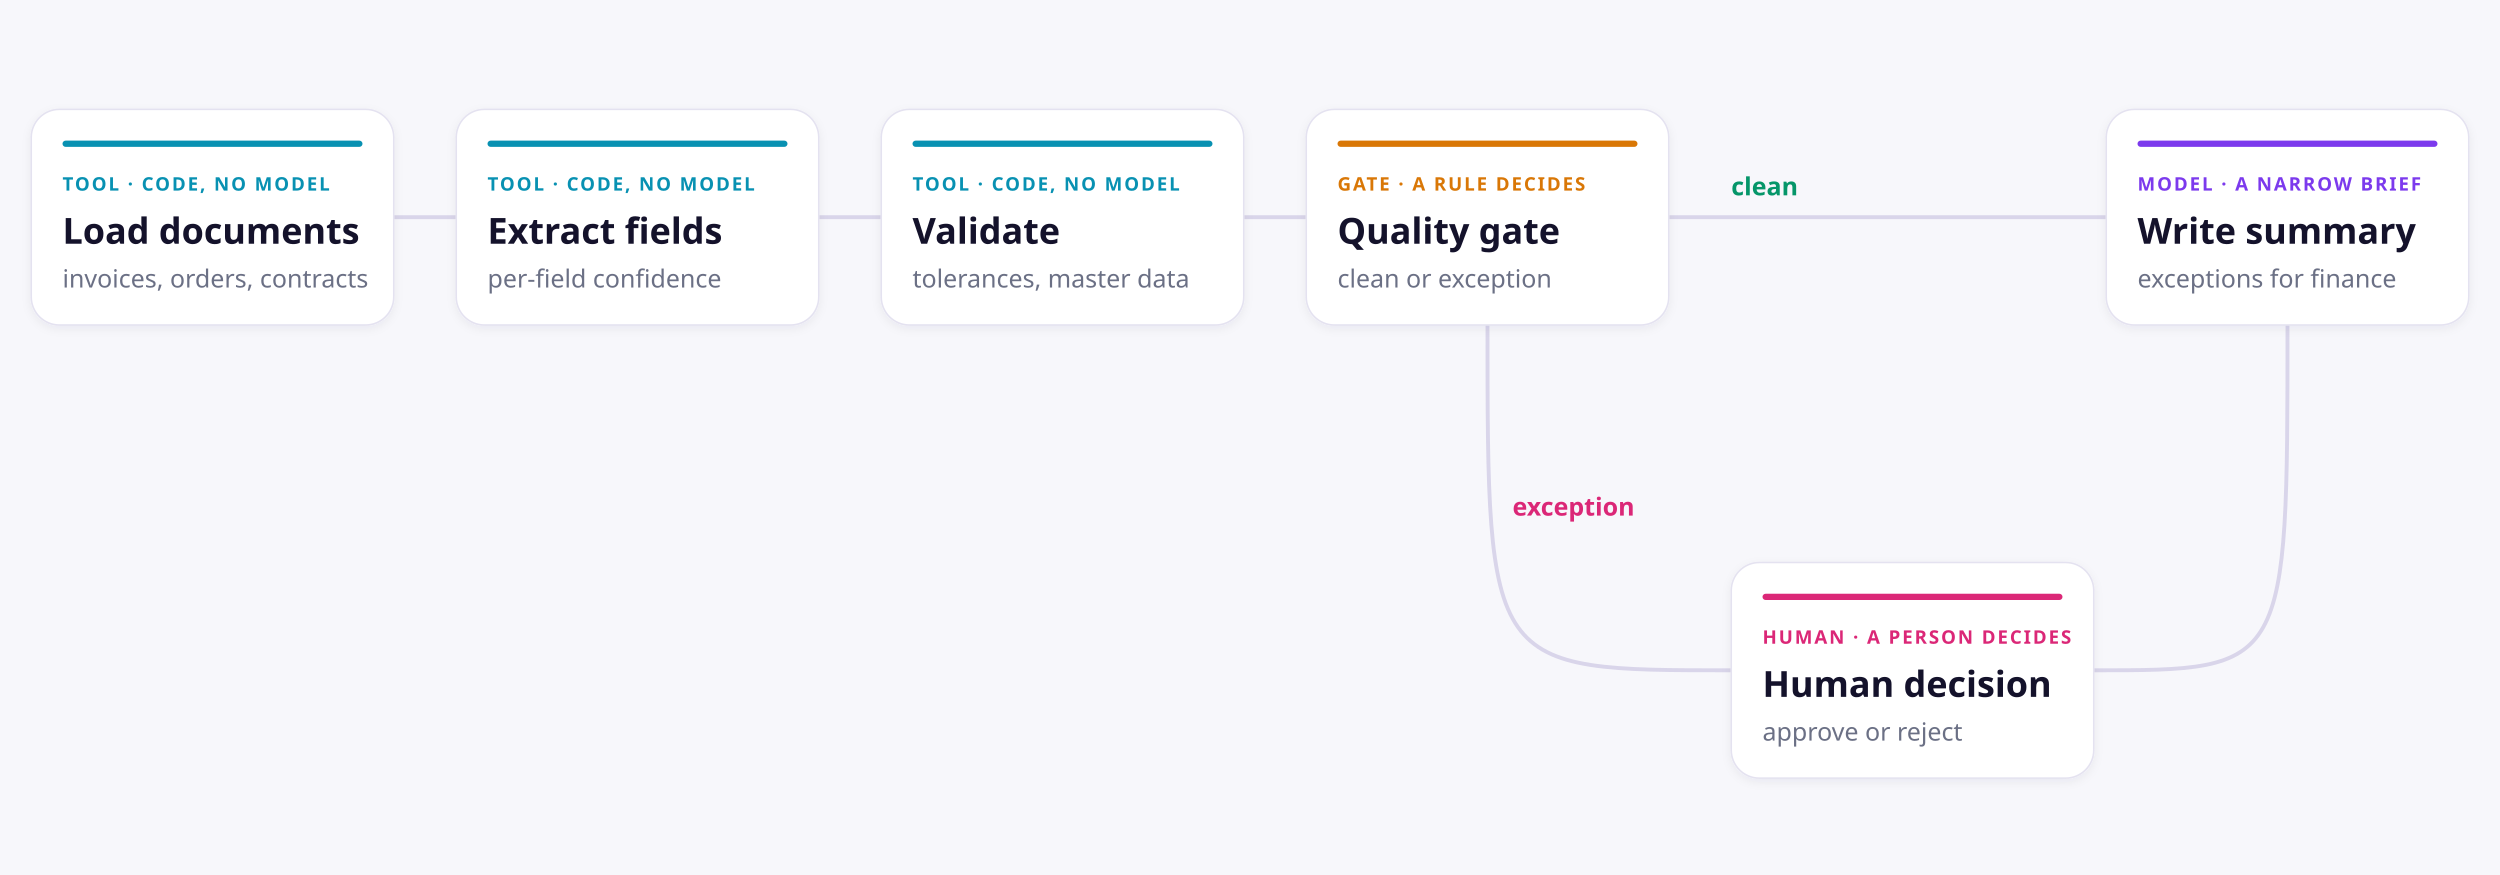
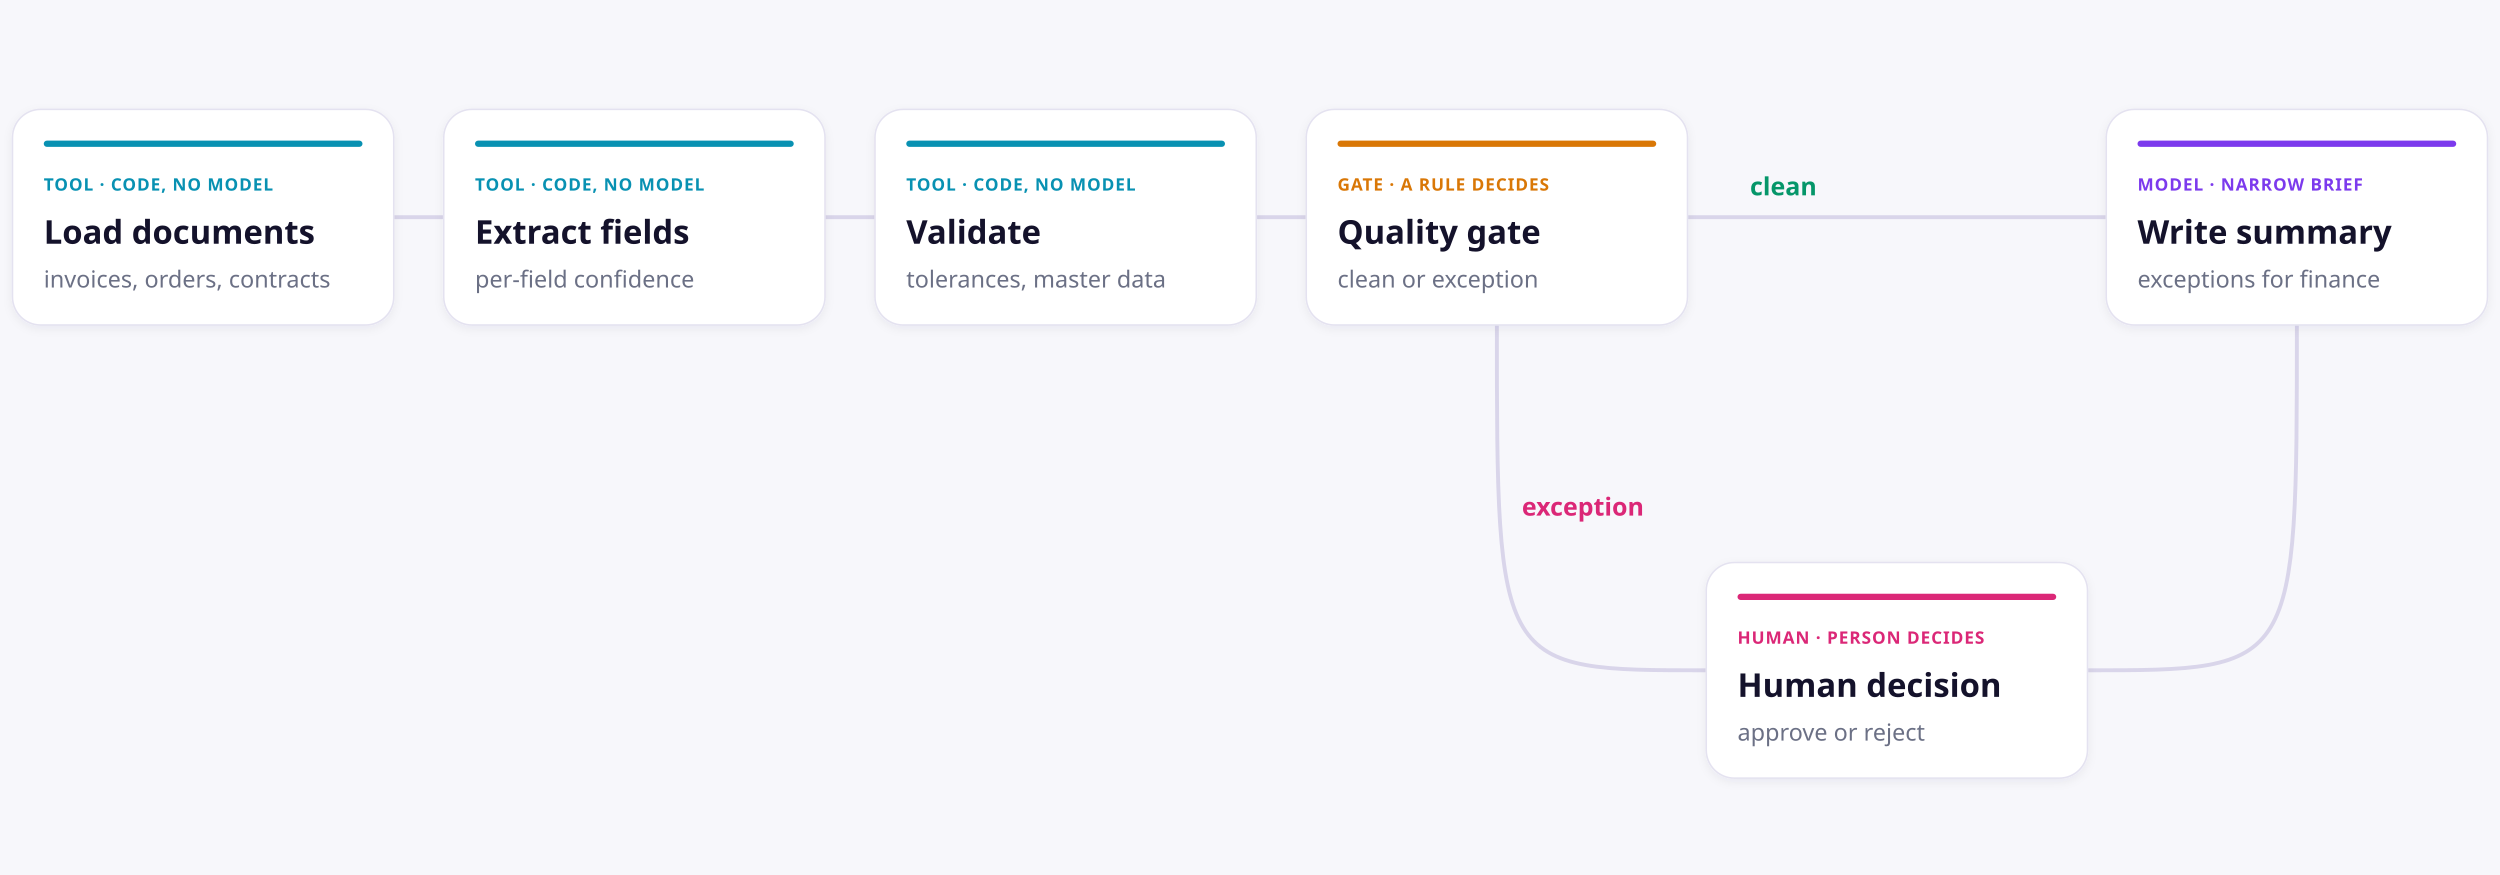
- <svg xmlns="http://www.w3.org/2000/svg" viewBox="0 0 1600 560" width="1600" height="560" font-family="Instrument Sans, ui-sans-serif, system-ui, sans-serif">
+ <svg xmlns="http://www.w3.org/2000/svg" viewBox="0 0 1600 560" width="1600" height="560" font-family="Sora, ui-sans-serif, system-ui, sans-serif">
  <defs>
    <linearGradient id="brand" x1="0" y1="0" x2="1" y2="0">
      <stop offset="0" stop-color="#7C3AED" />
      <stop offset="0.55" stop-color="#DB2777" />
      <stop offset="1" stop-color="#0891B2" />
    </linearGradient>
    <linearGradient id="brandv" x1="0" y1="0" x2="0" y2="1">
      <stop offset="0" stop-color="#7C3AED" />
      <stop offset="0.55" stop-color="#DB2777" />
      <stop offset="1" stop-color="#0891B2" />
    </linearGradient>
    <radialGradient id="glow">
      <stop offset="0" stop-color="#FFFFFF" />
      <stop offset="0.3" stop-color="#F0ABFC" />
      <stop offset="0.65" stop-color="#7C3AED" stop-opacity="0.35" />
      <stop offset="1" stop-color="#7C3AED" stop-opacity="0" />
    </radialGradient>
    <filter id="soft" x="-30%" y="-30%" width="160%" height="160%">
      <feGaussianBlur stdDeviation="10" />
    </filter>
    <filter id="shadow" x="-10%" y="-10%" width="120%" height="140%">
      <feDropShadow dx="0" dy="2" stdDeviation="3" flood-color="#1E1B4B" flood-opacity="0.06" />
    </filter>
  </defs>
  <rect width="1600" height="560" fill="#F7F7FB" />
-   <path d="M 252 139.0 L 292 139.0" stroke="#D9D5EA" stroke-width="2.5" fill="none" />
-   <path d="M 524 139.0 L 564 139.0" stroke="#D9D5EA" stroke-width="2.5" fill="none" />
-   <path d="M 796 139.0 L 836 139.0" stroke="#D9D5EA" stroke-width="2.5" fill="none" />
-   <path d="M 1068 139.0 L 1348 139.0" stroke="#D9D5EA" stroke-width="2.5" fill="none" />
-   <path d="M 952.0 208 C 952.0 429.0 952.0 429.0 1108 429.0" stroke="#D9D5EA" stroke-width="2.5" fill="none" />
-   <path d="M 1340 429.0 C 1464.0 429.0 1464.0 429.0 1464.0 208" stroke="#D9D5EA" stroke-width="2.5" fill="none" />
-   <text x="1108" y="125.0" font-size="16" font-weight="600" fill="#059669" text-anchor="start">clean</text>
-   <text x="968.0" y="330" font-size="16" font-weight="600" fill="#DB2777" text-anchor="start">exception</text>
+   <path d="M 252 139.0 L 284 139.0" stroke="#D9D5EA" stroke-width="2.5" fill="none" />
+   <path d="M 528 139.0 L 560 139.0" stroke="#D9D5EA" stroke-width="2.5" fill="none" />
+   <path d="M 804 139.0 L 836 139.0" stroke="#D9D5EA" stroke-width="2.5" fill="none" />
+   <path d="M 1080 139.0 L 1348 139.0" stroke="#D9D5EA" stroke-width="2.5" fill="none" />
+   <path d="M 958.0 208 C 958.0 429.0 958.0 429.0 1092 429.0" stroke="#D9D5EA" stroke-width="2.5" fill="none" />
+   <path d="M 1336 429.0 C 1470.0 429.0 1470.0 429.0 1470.0 208" stroke="#D9D5EA" stroke-width="2.5" fill="none" />
+   <text x="1120" y="125.0" font-size="16" font-weight="600" fill="#059669" text-anchor="start">clean</text>
+   <text x="974.0" y="330" font-size="16" font-weight="600" fill="#DB2777" text-anchor="start">exception</text>
  <g opacity="0">
    <animate attributeName="opacity" dur="15.0s" repeatCount="indefinite" keyTimes="0;0.045;0.053;0.083;0.091;1" values="0;0;1;1;0;0" />
-     <path d="M 252 139.0 L 292 139.0" fill="none" stroke="url(#brand)" stroke-width="5" stroke-linecap="round" pathLength="100" stroke-dasharray="22 78" stroke-dashoffset="22">
+     <path d="M 252 139.0 L 284 139.0" fill="none" stroke="url(#brand)" stroke-width="5" stroke-linecap="round" pathLength="100" stroke-dasharray="22 78" stroke-dashoffset="22">
      <animate attributeName="stroke-dashoffset" dur="15.0s" repeatCount="indefinite" keyTimes="0;0.053;0.083;1" values="22;22;-100;-100" />
    </path>
    <circle r="16" fill="url(#glow)">
-       <animateMotion dur="15.0s" repeatCount="indefinite" path="M 252 139.0 L 292 139.0" keyPoints="0;0;1;1" keyTimes="0;0.053;0.083;1" calcMode="linear" />
-     </circle>
-     <circle r="4.5" fill="#FFFFFF">
-       <animateMotion dur="15.0s" repeatCount="indefinite" path="M 252 139.0 L 292 139.0" keyPoints="0;0;1;1" keyTimes="0;0.053;0.083;1" calcMode="linear" />
+       <animateMotion dur="15.0s" repeatCount="indefinite" path="M 252 139.0 L 284 139.0" keyPoints="0;0;1;1" keyTimes="0;0.053;0.083;1" calcMode="linear" />
+     </circle>
+     <circle r="4.5" fill="#FFFFFF">
+       <animateMotion dur="15.0s" repeatCount="indefinite" path="M 252 139.0 L 284 139.0" keyPoints="0;0;1;1" keyTimes="0;0.053;0.083;1" calcMode="linear" />
    </circle>
  </g>
  <g opacity="0">
    <animate attributeName="opacity" dur="15.0s" repeatCount="indefinite" keyTimes="0;0.115;0.123;0.153;0.161;1" values="0;0;1;1;0;0" />
-     <path d="M 524 139.0 L 564 139.0" fill="none" stroke="url(#brand)" stroke-width="5" stroke-linecap="round" pathLength="100" stroke-dasharray="22 78" stroke-dashoffset="22">
+     <path d="M 528 139.0 L 560 139.0" fill="none" stroke="url(#brand)" stroke-width="5" stroke-linecap="round" pathLength="100" stroke-dasharray="22 78" stroke-dashoffset="22">
      <animate attributeName="stroke-dashoffset" dur="15.0s" repeatCount="indefinite" keyTimes="0;0.123;0.153;1" values="22;22;-100;-100" />
    </path>
    <circle r="16" fill="url(#glow)">
-       <animateMotion dur="15.0s" repeatCount="indefinite" path="M 524 139.0 L 564 139.0" keyPoints="0;0;1;1" keyTimes="0;0.123;0.153;1" calcMode="linear" />
-     </circle>
-     <circle r="4.5" fill="#FFFFFF">
-       <animateMotion dur="15.0s" repeatCount="indefinite" path="M 524 139.0 L 564 139.0" keyPoints="0;0;1;1" keyTimes="0;0.123;0.153;1" calcMode="linear" />
+       <animateMotion dur="15.0s" repeatCount="indefinite" path="M 528 139.0 L 560 139.0" keyPoints="0;0;1;1" keyTimes="0;0.123;0.153;1" calcMode="linear" />
+     </circle>
+     <circle r="4.5" fill="#FFFFFF">
+       <animateMotion dur="15.0s" repeatCount="indefinite" path="M 528 139.0 L 560 139.0" keyPoints="0;0;1;1" keyTimes="0;0.123;0.153;1" calcMode="linear" />
    </circle>
  </g>
  <g opacity="0">
    <animate attributeName="opacity" dur="15.0s" repeatCount="indefinite" keyTimes="0;0.185;0.193;0.223;0.231;1" values="0;0;1;1;0;0" />
-     <path d="M 796 139.0 L 836 139.0" fill="none" stroke="url(#brand)" stroke-width="5" stroke-linecap="round" pathLength="100" stroke-dasharray="22 78" stroke-dashoffset="22">
+     <path d="M 804 139.0 L 836 139.0" fill="none" stroke="url(#brand)" stroke-width="5" stroke-linecap="round" pathLength="100" stroke-dasharray="22 78" stroke-dashoffset="22">
      <animate attributeName="stroke-dashoffset" dur="15.0s" repeatCount="indefinite" keyTimes="0;0.193;0.223;1" values="22;22;-100;-100" />
    </path>
    <circle r="16" fill="url(#glow)">
-       <animateMotion dur="15.0s" repeatCount="indefinite" path="M 796 139.0 L 836 139.0" keyPoints="0;0;1;1" keyTimes="0;0.193;0.223;1" calcMode="linear" />
-     </circle>
-     <circle r="4.5" fill="#FFFFFF">
-       <animateMotion dur="15.0s" repeatCount="indefinite" path="M 796 139.0 L 836 139.0" keyPoints="0;0;1;1" keyTimes="0;0.193;0.223;1" calcMode="linear" />
+       <animateMotion dur="15.0s" repeatCount="indefinite" path="M 804 139.0 L 836 139.0" keyPoints="0;0;1;1" keyTimes="0;0.193;0.223;1" calcMode="linear" />
+     </circle>
+     <circle r="4.5" fill="#FFFFFF">
+       <animateMotion dur="15.0s" repeatCount="indefinite" path="M 804 139.0 L 836 139.0" keyPoints="0;0;1;1" keyTimes="0;0.193;0.223;1" calcMode="linear" />
    </circle>
  </g>
  <g opacity="0">
    <animate attributeName="opacity" dur="15.0s" repeatCount="indefinite" keyTimes="0;0.255;0.263;0.293;0.301;1" values="0;0;1;1;0;0" />
-     <path d="M 1068 139.0 L 1348 139.0" fill="none" stroke="url(#brand)" stroke-width="5" stroke-linecap="round" pathLength="100" stroke-dasharray="22 78" stroke-dashoffset="22">
+     <path d="M 1080 139.0 L 1348 139.0" fill="none" stroke="url(#brand)" stroke-width="5" stroke-linecap="round" pathLength="100" stroke-dasharray="22 78" stroke-dashoffset="22">
      <animate attributeName="stroke-dashoffset" dur="15.0s" repeatCount="indefinite" keyTimes="0;0.263;0.293;1" values="22;22;-100;-100" />
    </path>
    <circle r="16" fill="url(#glow)">
-       <animateMotion dur="15.0s" repeatCount="indefinite" path="M 1068 139.0 L 1348 139.0" keyPoints="0;0;1;1" keyTimes="0;0.263;0.293;1" calcMode="linear" />
-     </circle>
-     <circle r="4.5" fill="#FFFFFF">
-       <animateMotion dur="15.0s" repeatCount="indefinite" path="M 1068 139.0 L 1348 139.0" keyPoints="0;0;1;1" keyTimes="0;0.263;0.293;1" calcMode="linear" />
+       <animateMotion dur="15.0s" repeatCount="indefinite" path="M 1080 139.0 L 1348 139.0" keyPoints="0;0;1;1" keyTimes="0;0.263;0.293;1" calcMode="linear" />
+     </circle>
+     <circle r="4.5" fill="#FFFFFF">
+       <animateMotion dur="15.0s" repeatCount="indefinite" path="M 1080 139.0 L 1348 139.0" keyPoints="0;0;1;1" keyTimes="0;0.263;0.293;1" calcMode="linear" />
    </circle>
  </g>
  <g opacity="0">
    <animate attributeName="opacity" dur="15.0s" repeatCount="indefinite" keyTimes="0;0.425;0.433;0.463;0.471;1" values="0;0;1;1;0;0" />
-     <path d="M 252 139.0 L 292 139.0" fill="none" stroke="url(#brand)" stroke-width="5" stroke-linecap="round" pathLength="100" stroke-dasharray="22 78" stroke-dashoffset="22">
+     <path d="M 252 139.0 L 284 139.0" fill="none" stroke="url(#brand)" stroke-width="5" stroke-linecap="round" pathLength="100" stroke-dasharray="22 78" stroke-dashoffset="22">
      <animate attributeName="stroke-dashoffset" dur="15.0s" repeatCount="indefinite" keyTimes="0;0.433;0.463;1" values="22;22;-100;-100" />
    </path>
    <circle r="16" fill="url(#glow)">
-       <animateMotion dur="15.0s" repeatCount="indefinite" path="M 252 139.0 L 292 139.0" keyPoints="0;0;1;1" keyTimes="0;0.433;0.463;1" calcMode="linear" />
-     </circle>
-     <circle r="4.5" fill="#FFFFFF">
-       <animateMotion dur="15.0s" repeatCount="indefinite" path="M 252 139.0 L 292 139.0" keyPoints="0;0;1;1" keyTimes="0;0.433;0.463;1" calcMode="linear" />
+       <animateMotion dur="15.0s" repeatCount="indefinite" path="M 252 139.0 L 284 139.0" keyPoints="0;0;1;1" keyTimes="0;0.433;0.463;1" calcMode="linear" />
+     </circle>
+     <circle r="4.5" fill="#FFFFFF">
+       <animateMotion dur="15.0s" repeatCount="indefinite" path="M 252 139.0 L 284 139.0" keyPoints="0;0;1;1" keyTimes="0;0.433;0.463;1" calcMode="linear" />
    </circle>
  </g>
  <g opacity="0">
    <animate attributeName="opacity" dur="15.0s" repeatCount="indefinite" keyTimes="0;0.495;0.503;0.533;0.541;1" values="0;0;1;1;0;0" />
-     <path d="M 524 139.0 L 564 139.0" fill="none" stroke="url(#brand)" stroke-width="5" stroke-linecap="round" pathLength="100" stroke-dasharray="22 78" stroke-dashoffset="22">
+     <path d="M 528 139.0 L 560 139.0" fill="none" stroke="url(#brand)" stroke-width="5" stroke-linecap="round" pathLength="100" stroke-dasharray="22 78" stroke-dashoffset="22">
      <animate attributeName="stroke-dashoffset" dur="15.0s" repeatCount="indefinite" keyTimes="0;0.503;0.533;1" values="22;22;-100;-100" />
    </path>
    <circle r="16" fill="url(#glow)">
-       <animateMotion dur="15.0s" repeatCount="indefinite" path="M 524 139.0 L 564 139.0" keyPoints="0;0;1;1" keyTimes="0;0.503;0.533;1" calcMode="linear" />
-     </circle>
-     <circle r="4.5" fill="#FFFFFF">
-       <animateMotion dur="15.0s" repeatCount="indefinite" path="M 524 139.0 L 564 139.0" keyPoints="0;0;1;1" keyTimes="0;0.503;0.533;1" calcMode="linear" />
+       <animateMotion dur="15.0s" repeatCount="indefinite" path="M 528 139.0 L 560 139.0" keyPoints="0;0;1;1" keyTimes="0;0.503;0.533;1" calcMode="linear" />
+     </circle>
+     <circle r="4.5" fill="#FFFFFF">
+       <animateMotion dur="15.0s" repeatCount="indefinite" path="M 528 139.0 L 560 139.0" keyPoints="0;0;1;1" keyTimes="0;0.503;0.533;1" calcMode="linear" />
    </circle>
  </g>
  <g opacity="0">
    <animate attributeName="opacity" dur="15.0s" repeatCount="indefinite" keyTimes="0;0.565;0.573;0.603;0.611;1" values="0;0;1;1;0;0" />
-     <path d="M 796 139.0 L 836 139.0" fill="none" stroke="url(#brand)" stroke-width="5" stroke-linecap="round" pathLength="100" stroke-dasharray="22 78" stroke-dashoffset="22">
+     <path d="M 804 139.0 L 836 139.0" fill="none" stroke="url(#brand)" stroke-width="5" stroke-linecap="round" pathLength="100" stroke-dasharray="22 78" stroke-dashoffset="22">
      <animate attributeName="stroke-dashoffset" dur="15.0s" repeatCount="indefinite" keyTimes="0;0.573;0.603;1" values="22;22;-100;-100" />
    </path>
    <circle r="16" fill="url(#glow)">
-       <animateMotion dur="15.0s" repeatCount="indefinite" path="M 796 139.0 L 836 139.0" keyPoints="0;0;1;1" keyTimes="0;0.573;0.603;1" calcMode="linear" />
-     </circle>
-     <circle r="4.5" fill="#FFFFFF">
-       <animateMotion dur="15.0s" repeatCount="indefinite" path="M 796 139.0 L 836 139.0" keyPoints="0;0;1;1" keyTimes="0;0.573;0.603;1" calcMode="linear" />
+       <animateMotion dur="15.0s" repeatCount="indefinite" path="M 804 139.0 L 836 139.0" keyPoints="0;0;1;1" keyTimes="0;0.573;0.603;1" calcMode="linear" />
+     </circle>
+     <circle r="4.5" fill="#FFFFFF">
+       <animateMotion dur="15.0s" repeatCount="indefinite" path="M 804 139.0 L 836 139.0" keyPoints="0;0;1;1" keyTimes="0;0.573;0.603;1" calcMode="linear" />
    </circle>
  </g>
  <g opacity="0">
    <animate attributeName="opacity" dur="15.0s" repeatCount="indefinite" keyTimes="0;0.635;0.643;0.697;0.705;1" values="0;0;1;1;0;0" />
-     <path d="M 952.0 208 C 952.0 429.0 952.0 429.0 1108 429.0" fill="none" stroke="url(#brand)" stroke-width="5" stroke-linecap="round" pathLength="100" stroke-dasharray="22 78" stroke-dashoffset="22">
+     <path d="M 958.0 208 C 958.0 429.0 958.0 429.0 1092 429.0" fill="none" stroke="url(#brand)" stroke-width="5" stroke-linecap="round" pathLength="100" stroke-dasharray="22 78" stroke-dashoffset="22">
      <animate attributeName="stroke-dashoffset" dur="15.0s" repeatCount="indefinite" keyTimes="0;0.643;0.697;1" values="22;22;-100;-100" />
    </path>
    <circle r="16" fill="url(#glow)">
-       <animateMotion dur="15.0s" repeatCount="indefinite" path="M 952.0 208 C 952.0 429.0 952.0 429.0 1108 429.0" keyPoints="0;0;1;1" keyTimes="0;0.643;0.697;1" calcMode="linear" />
-     </circle>
-     <circle r="4.5" fill="#FFFFFF">
-       <animateMotion dur="15.0s" repeatCount="indefinite" path="M 952.0 208 C 952.0 429.0 952.0 429.0 1108 429.0" keyPoints="0;0;1;1" keyTimes="0;0.643;0.697;1" calcMode="linear" />
+       <animateMotion dur="15.0s" repeatCount="indefinite" path="M 958.0 208 C 958.0 429.0 958.0 429.0 1092 429.0" keyPoints="0;0;1;1" keyTimes="0;0.643;0.697;1" calcMode="linear" />
+     </circle>
+     <circle r="4.5" fill="#FFFFFF">
+       <animateMotion dur="15.0s" repeatCount="indefinite" path="M 958.0 208 C 958.0 429.0 958.0 429.0 1092 429.0" keyPoints="0;0;1;1" keyTimes="0;0.643;0.697;1" calcMode="linear" />
    </circle>
  </g>
  <g opacity="0">
    <animate attributeName="opacity" dur="15.0s" repeatCount="indefinite" keyTimes="0;0.849;0.857;0.91;0.918;1" values="0;0;1;1;0;0" />
-     <path d="M 1340 429.0 C 1464.0 429.0 1464.0 429.0 1464.0 208" fill="none" stroke="url(#brand)" stroke-width="5" stroke-linecap="round" pathLength="100" stroke-dasharray="22 78" stroke-dashoffset="22">
+     <path d="M 1336 429.0 C 1470.0 429.0 1470.0 429.0 1470.0 208" fill="none" stroke="url(#brand)" stroke-width="5" stroke-linecap="round" pathLength="100" stroke-dasharray="22 78" stroke-dashoffset="22">
      <animate attributeName="stroke-dashoffset" dur="15.0s" repeatCount="indefinite" keyTimes="0;0.857;0.91;1" values="22;22;-100;-100" />
    </path>
    <circle r="16" fill="url(#glow)">
-       <animateMotion dur="15.0s" repeatCount="indefinite" path="M 1340 429.0 C 1464.0 429.0 1464.0 429.0 1464.0 208" keyPoints="0;0;1;1" keyTimes="0;0.857;0.91;1" calcMode="linear" />
-     </circle>
-     <circle r="4.5" fill="#FFFFFF">
-       <animateMotion dur="15.0s" repeatCount="indefinite" path="M 1340 429.0 C 1464.0 429.0 1464.0 429.0 1464.0 208" keyPoints="0;0;1;1" keyTimes="0;0.857;0.91;1" calcMode="linear" />
-     </circle>
-   </g>
-   <rect x="20" y="70" width="232" height="138" rx="18" fill="#FFFFFF" stroke="#E4E2F0" filter="url(#shadow)" />
+       <animateMotion dur="15.0s" repeatCount="indefinite" path="M 1336 429.0 C 1470.0 429.0 1470.0 429.0 1470.0 208" keyPoints="0;0;1;1" keyTimes="0;0.857;0.91;1" calcMode="linear" />
+     </circle>
+     <circle r="4.5" fill="#FFFFFF">
+       <animateMotion dur="15.0s" repeatCount="indefinite" path="M 1336 429.0 C 1470.0 429.0 1470.0 429.0 1470.0 208" keyPoints="0;0;1;1" keyTimes="0;0.857;0.91;1" calcMode="linear" />
+     </circle>
+   </g>
+   <rect x="8" y="70" width="244" height="138" rx="18" fill="#FFFFFF" stroke="#E4E2F0" filter="url(#shadow)" />
  <g opacity="0">
    <animate attributeName="opacity" dur="15.0s" repeatCount="indefinite" keyTimes="0;0;0.013;0.063;0.08;1" values="0;0;1;1;0;0" />
-     <rect x="16" y="66" width="240" height="146" rx="22" fill="#7C3AED" opacity="0.22" filter="url(#soft)" />
-     <rect x="20" y="70" width="232" height="138" rx="18" fill="#F5F3FF" stroke="url(#brand)" stroke-width="3" />
+     <rect x="4" y="66" width="252" height="146" rx="22" fill="#7C3AED" opacity="0.22" filter="url(#soft)" />
+     <rect x="8" y="70" width="244" height="138" rx="18" fill="#F5F3FF" stroke="url(#brand)" stroke-width="3" />
  </g>
  <g opacity="0">
    <animate attributeName="opacity" dur="15.0s" repeatCount="indefinite" keyTimes="0;0.377;0.393;0.443;0.46;1" values="0;0;1;1;0;0" />
-     <rect x="16" y="66" width="240" height="146" rx="22" fill="#7C3AED" opacity="0.22" filter="url(#soft)" />
-     <rect x="20" y="70" width="232" height="138" rx="18" fill="#F5F3FF" stroke="url(#brand)" stroke-width="3" />
-   </g>
-   <rect x="40" y="90" width="192" height="4" rx="2" fill="#0891B2" />
-   <text x="40" y="122" font-size="12" font-weight="700" fill="#0891B2" text-anchor="start" letter-spacing="1.2">TOOL · CODE, NO MODEL</text>
-   <text x="40" y="156" font-size="23" font-weight="600" fill="#14122B" text-anchor="start">Load documents</text>
-   <text x="40" y="184" font-size="16" font-weight="400" fill="#6B7085" text-anchor="start">invoices, orders, contracts</text>
-   <rect x="292" y="70" width="232" height="138" rx="18" fill="#FFFFFF" stroke="#E4E2F0" filter="url(#shadow)" />
+     <rect x="4" y="66" width="252" height="146" rx="22" fill="#7C3AED" opacity="0.22" filter="url(#soft)" />
+     <rect x="8" y="70" width="244" height="138" rx="18" fill="#F5F3FF" stroke="url(#brand)" stroke-width="3" />
+   </g>
+   <rect x="28" y="90" width="204" height="4" rx="2" fill="#0891B2" />
+   <text x="28" y="122" font-size="11" font-weight="700" fill="#0891B2" text-anchor="start" letter-spacing="0.6">TOOL · CODE, NO MODEL</text>
+   <text x="28" y="156" font-size="21" font-weight="600" fill="#14122B" text-anchor="start">Load documents</text>
+   <text x="28" y="184" font-size="15" font-weight="400" fill="#6B7085" text-anchor="start">invoices, orders, contracts</text>
+   <rect x="284" y="70" width="244" height="138" rx="18" fill="#FFFFFF" stroke="#E4E2F0" filter="url(#shadow)" />
  <g opacity="0">
    <animate attributeName="opacity" dur="15.0s" repeatCount="indefinite" keyTimes="0;0.067;0.083;0.133;0.15;1" values="0;0;1;1;0;0" />
-     <rect x="288" y="66" width="240" height="146" rx="22" fill="#7C3AED" opacity="0.22" filter="url(#soft)" />
-     <rect x="292" y="70" width="232" height="138" rx="18" fill="#F5F3FF" stroke="url(#brand)" stroke-width="3" />
+     <rect x="280" y="66" width="252" height="146" rx="22" fill="#7C3AED" opacity="0.22" filter="url(#soft)" />
+     <rect x="284" y="70" width="244" height="138" rx="18" fill="#F5F3FF" stroke="url(#brand)" stroke-width="3" />
  </g>
  <g opacity="0">
    <animate attributeName="opacity" dur="15.0s" repeatCount="indefinite" keyTimes="0;0.447;0.463;0.513;0.53;1" values="0;0;1;1;0;0" />
-     <rect x="288" y="66" width="240" height="146" rx="22" fill="#7C3AED" opacity="0.22" filter="url(#soft)" />
-     <rect x="292" y="70" width="232" height="138" rx="18" fill="#F5F3FF" stroke="url(#brand)" stroke-width="3" />
-   </g>
-   <rect x="312" y="90" width="192" height="4" rx="2" fill="#0891B2" />
-   <text x="312" y="122" font-size="12" font-weight="700" fill="#0891B2" text-anchor="start" letter-spacing="1.2">TOOL · CODE, NO MODEL</text>
-   <text x="312" y="156" font-size="23" font-weight="600" fill="#14122B" text-anchor="start">Extract fields</text>
-   <text x="312" y="184" font-size="16" font-weight="400" fill="#6B7085" text-anchor="start">per-field confidence</text>
-   <rect x="564" y="70" width="232" height="138" rx="18" fill="#FFFFFF" stroke="#E4E2F0" filter="url(#shadow)" />
+     <rect x="280" y="66" width="252" height="146" rx="22" fill="#7C3AED" opacity="0.22" filter="url(#soft)" />
+     <rect x="284" y="70" width="244" height="138" rx="18" fill="#F5F3FF" stroke="url(#brand)" stroke-width="3" />
+   </g>
+   <rect x="304" y="90" width="204" height="4" rx="2" fill="#0891B2" />
+   <text x="304" y="122" font-size="11" font-weight="700" fill="#0891B2" text-anchor="start" letter-spacing="0.6">TOOL · CODE, NO MODEL</text>
+   <text x="304" y="156" font-size="21" font-weight="600" fill="#14122B" text-anchor="start">Extract fields</text>
+   <text x="304" y="184" font-size="15" font-weight="400" fill="#6B7085" text-anchor="start">per-field confidence</text>
+   <rect x="560" y="70" width="244" height="138" rx="18" fill="#FFFFFF" stroke="#E4E2F0" filter="url(#shadow)" />
  <g opacity="0">
    <animate attributeName="opacity" dur="15.0s" repeatCount="indefinite" keyTimes="0;0.137;0.153;0.203;0.22;1" values="0;0;1;1;0;0" />
-     <rect x="560" y="66" width="240" height="146" rx="22" fill="#7C3AED" opacity="0.22" filter="url(#soft)" />
-     <rect x="564" y="70" width="232" height="138" rx="18" fill="#F5F3FF" stroke="url(#brand)" stroke-width="3" />
+     <rect x="556" y="66" width="252" height="146" rx="22" fill="#7C3AED" opacity="0.22" filter="url(#soft)" />
+     <rect x="560" y="70" width="244" height="138" rx="18" fill="#F5F3FF" stroke="url(#brand)" stroke-width="3" />
  </g>
  <g opacity="0">
    <animate attributeName="opacity" dur="15.0s" repeatCount="indefinite" keyTimes="0;0.517;0.533;0.583;0.6;1" values="0;0;1;1;0;0" />
-     <rect x="560" y="66" width="240" height="146" rx="22" fill="#7C3AED" opacity="0.22" filter="url(#soft)" />
-     <rect x="564" y="70" width="232" height="138" rx="18" fill="#F5F3FF" stroke="url(#brand)" stroke-width="3" />
-   </g>
-   <rect x="584" y="90" width="192" height="4" rx="2" fill="#0891B2" />
-   <text x="584" y="122" font-size="12" font-weight="700" fill="#0891B2" text-anchor="start" letter-spacing="1.2">TOOL · CODE, NO MODEL</text>
-   <text x="584" y="156" font-size="23" font-weight="600" fill="#14122B" text-anchor="start">Validate</text>
-   <text x="584" y="184" font-size="16" font-weight="400" fill="#6B7085" text-anchor="start">tolerances, master data</text>
-   <rect x="836" y="70" width="232" height="138" rx="18" fill="#FFFFFF" stroke="#E4E2F0" filter="url(#shadow)" />
+     <rect x="556" y="66" width="252" height="146" rx="22" fill="#7C3AED" opacity="0.22" filter="url(#soft)" />
+     <rect x="560" y="70" width="244" height="138" rx="18" fill="#F5F3FF" stroke="url(#brand)" stroke-width="3" />
+   </g>
+   <rect x="580" y="90" width="204" height="4" rx="2" fill="#0891B2" />
+   <text x="580" y="122" font-size="11" font-weight="700" fill="#0891B2" text-anchor="start" letter-spacing="0.6">TOOL · CODE, NO MODEL</text>
+   <text x="580" y="156" font-size="21" font-weight="600" fill="#14122B" text-anchor="start">Validate</text>
+   <text x="580" y="184" font-size="15" font-weight="400" fill="#6B7085" text-anchor="start">tolerances, master data</text>
+   <rect x="836" y="70" width="244" height="138" rx="18" fill="#FFFFFF" stroke="#E4E2F0" filter="url(#shadow)" />
  <g opacity="0">
    <animate attributeName="opacity" dur="15.0s" repeatCount="indefinite" keyTimes="0;0.207;0.223;0.273;0.29;1" values="0;0;1;1;0;0" />
-     <rect x="832" y="66" width="240" height="146" rx="22" fill="#7C3AED" opacity="0.22" filter="url(#soft)" />
-     <rect x="836" y="70" width="232" height="138" rx="18" fill="#F5F3FF" stroke="url(#brand)" stroke-width="3" />
+     <rect x="832" y="66" width="252" height="146" rx="22" fill="#7C3AED" opacity="0.22" filter="url(#soft)" />
+     <rect x="836" y="70" width="244" height="138" rx="18" fill="#F5F3FF" stroke="url(#brand)" stroke-width="3" />
  </g>
  <g opacity="0">
    <animate attributeName="opacity" dur="15.0s" repeatCount="indefinite" keyTimes="0;0.587;0.603;0.653;0.67;1" values="0;0;1;1;0;0" />
-     <rect x="832" y="66" width="240" height="146" rx="22" fill="#7C3AED" opacity="0.22" filter="url(#soft)" />
-     <rect x="836" y="70" width="232" height="138" rx="18" fill="#F5F3FF" stroke="url(#brand)" stroke-width="3" />
-   </g>
-   <rect x="856" y="90" width="192" height="4" rx="2" fill="#D97706" />
-   <text x="856" y="122" font-size="12" font-weight="700" fill="#D97706" text-anchor="start" letter-spacing="1.2">GATE · A RULE DECIDES</text>
-   <text x="856" y="156" font-size="23" font-weight="600" fill="#14122B" text-anchor="start">Quality gate</text>
-   <text x="856" y="184" font-size="16" font-weight="400" fill="#6B7085" text-anchor="start">clean or exception</text>
-   <rect x="1108" y="360" width="232" height="138" rx="18" fill="#FFFFFF" stroke="#E4E2F0" filter="url(#shadow)" />
+     <rect x="832" y="66" width="252" height="146" rx="22" fill="#7C3AED" opacity="0.22" filter="url(#soft)" />
+     <rect x="836" y="70" width="244" height="138" rx="18" fill="#F5F3FF" stroke="url(#brand)" stroke-width="3" />
+   </g>
+   <rect x="856" y="90" width="204" height="4" rx="2" fill="#D97706" />
+   <text x="856" y="122" font-size="11" font-weight="700" fill="#D97706" text-anchor="start" letter-spacing="0.6">GATE · A RULE DECIDES</text>
+   <text x="856" y="156" font-size="21" font-weight="600" fill="#14122B" text-anchor="start">Quality gate</text>
+   <text x="856" y="184" font-size="15" font-weight="400" fill="#6B7085" text-anchor="start">clean or exception</text>
+   <rect x="1092" y="360" width="244" height="138" rx="18" fill="#FFFFFF" stroke="#E4E2F0" filter="url(#shadow)" />
  <g opacity="0">
    <animate attributeName="opacity" dur="15.0s" repeatCount="indefinite" keyTimes="0;0.68;0.697;0.867;0.883;1" values="0;0;1;1;0;0" />
-     <rect x="1104" y="356" width="240" height="146" rx="22" fill="#7C3AED" opacity="0.22" filter="url(#soft)" />
-     <rect x="1108" y="360" width="232" height="138" rx="18" fill="#F5F3FF" stroke="url(#brand)" stroke-width="3" />
-   </g>
-   <rect x="1128" y="380" width="192" height="4" rx="2" fill="#DB2777" />
-   <text x="1128" y="412" font-size="12" font-weight="700" fill="#DB2777" text-anchor="start" letter-spacing="1.2">HUMAN · A PERSON DECIDES</text>
-   <text x="1128" y="446" font-size="23" font-weight="600" fill="#14122B" text-anchor="start">Human decision</text>
-   <text x="1128" y="474" font-size="16" font-weight="400" fill="#6B7085" text-anchor="start">approve or reject</text>
-   <rect x="1348" y="70" width="232" height="138" rx="18" fill="#FFFFFF" stroke="#E4E2F0" filter="url(#shadow)" />
+     <rect x="1088" y="356" width="252" height="146" rx="22" fill="#7C3AED" opacity="0.22" filter="url(#soft)" />
+     <rect x="1092" y="360" width="244" height="138" rx="18" fill="#F5F3FF" stroke="url(#brand)" stroke-width="3" />
+   </g>
+   <rect x="1112" y="380" width="204" height="4" rx="2" fill="#DB2777" />
+   <text x="1112" y="412" font-size="11" font-weight="700" fill="#DB2777" text-anchor="start" letter-spacing="0.6">HUMAN · PERSON DECIDES</text>
+   <text x="1112" y="446" font-size="21" font-weight="600" fill="#14122B" text-anchor="start">Human decision</text>
+   <text x="1112" y="474" font-size="15" font-weight="400" fill="#6B7085" text-anchor="start">approve or reject</text>
+   <rect x="1348" y="70" width="244" height="138" rx="18" fill="#FFFFFF" stroke="#E4E2F0" filter="url(#shadow)" />
  <g opacity="0">
    <animate attributeName="opacity" dur="15.0s" repeatCount="indefinite" keyTimes="0;0.277;0.293;0.343;0.36;1" values="0;0;1;1;0;0" />
-     <rect x="1344" y="66" width="240" height="146" rx="22" fill="#7C3AED" opacity="0.22" filter="url(#soft)" />
-     <rect x="1348" y="70" width="232" height="138" rx="18" fill="#F5F3FF" stroke="url(#brand)" stroke-width="3" />
+     <rect x="1344" y="66" width="252" height="146" rx="22" fill="#7C3AED" opacity="0.22" filter="url(#soft)" />
+     <rect x="1348" y="70" width="244" height="138" rx="18" fill="#F5F3FF" stroke="url(#brand)" stroke-width="3" />
  </g>
  <g opacity="0">
    <animate attributeName="opacity" dur="15.0s" repeatCount="indefinite" keyTimes="0;0.893;0.91;0.96;0.977;1" values="0;0;1;1;0;0" />
-     <rect x="1344" y="66" width="240" height="146" rx="22" fill="#7C3AED" opacity="0.22" filter="url(#soft)" />
-     <rect x="1348" y="70" width="232" height="138" rx="18" fill="#F5F3FF" stroke="url(#brand)" stroke-width="3" />
-   </g>
-   <rect x="1368" y="90" width="192" height="4" rx="2" fill="#7C3AED" />
-   <text x="1368" y="122" font-size="12" font-weight="700" fill="#7C3AED" text-anchor="start" letter-spacing="1.2">MODEL · A NARROW BRIEF</text>
-   <text x="1368" y="156" font-size="23" font-weight="600" fill="#14122B" text-anchor="start">Write summary</text>
-   <text x="1368" y="184" font-size="16" font-weight="400" fill="#6B7085" text-anchor="start">exceptions for finance</text>
+     <rect x="1344" y="66" width="252" height="146" rx="22" fill="#7C3AED" opacity="0.22" filter="url(#soft)" />
+     <rect x="1348" y="70" width="244" height="138" rx="18" fill="#F5F3FF" stroke="url(#brand)" stroke-width="3" />
+   </g>
+   <rect x="1368" y="90" width="204" height="4" rx="2" fill="#7C3AED" />
+   <text x="1368" y="122" font-size="11" font-weight="700" fill="#7C3AED" text-anchor="start" letter-spacing="0.6">MODEL · NARROW BRIEF</text>
+   <text x="1368" y="156" font-size="21" font-weight="600" fill="#14122B" text-anchor="start">Write summary</text>
+   <text x="1368" y="184" font-size="15" font-weight="400" fill="#6B7085" text-anchor="start">exceptions for finance</text>
  <g opacity="0">
    <animate attributeName="opacity" dur="15.0s" repeatCount="indefinite" keyTimes="0;0.693;0.703;0.83;0.84;1" values="0;0;1;1;0;0" />
-     <rect x="1119" y="300" width="210" height="42" rx="21" fill="#FCE7F3" stroke="#DB2777" />
-     <text x="1224" y="327" font-size="15" font-weight="600" fill="#9D174D" text-anchor="middle">Paused, checkpointed</text>
+     <rect x="1103" y="300" width="210" height="42" rx="21" fill="#FCE7F3" stroke="#DB2777" />
+     <text x="1208" y="327" font-size="15" font-weight="600" fill="#9D174D" text-anchor="middle">Paused, checkpointed</text>
  </g>
</svg>
